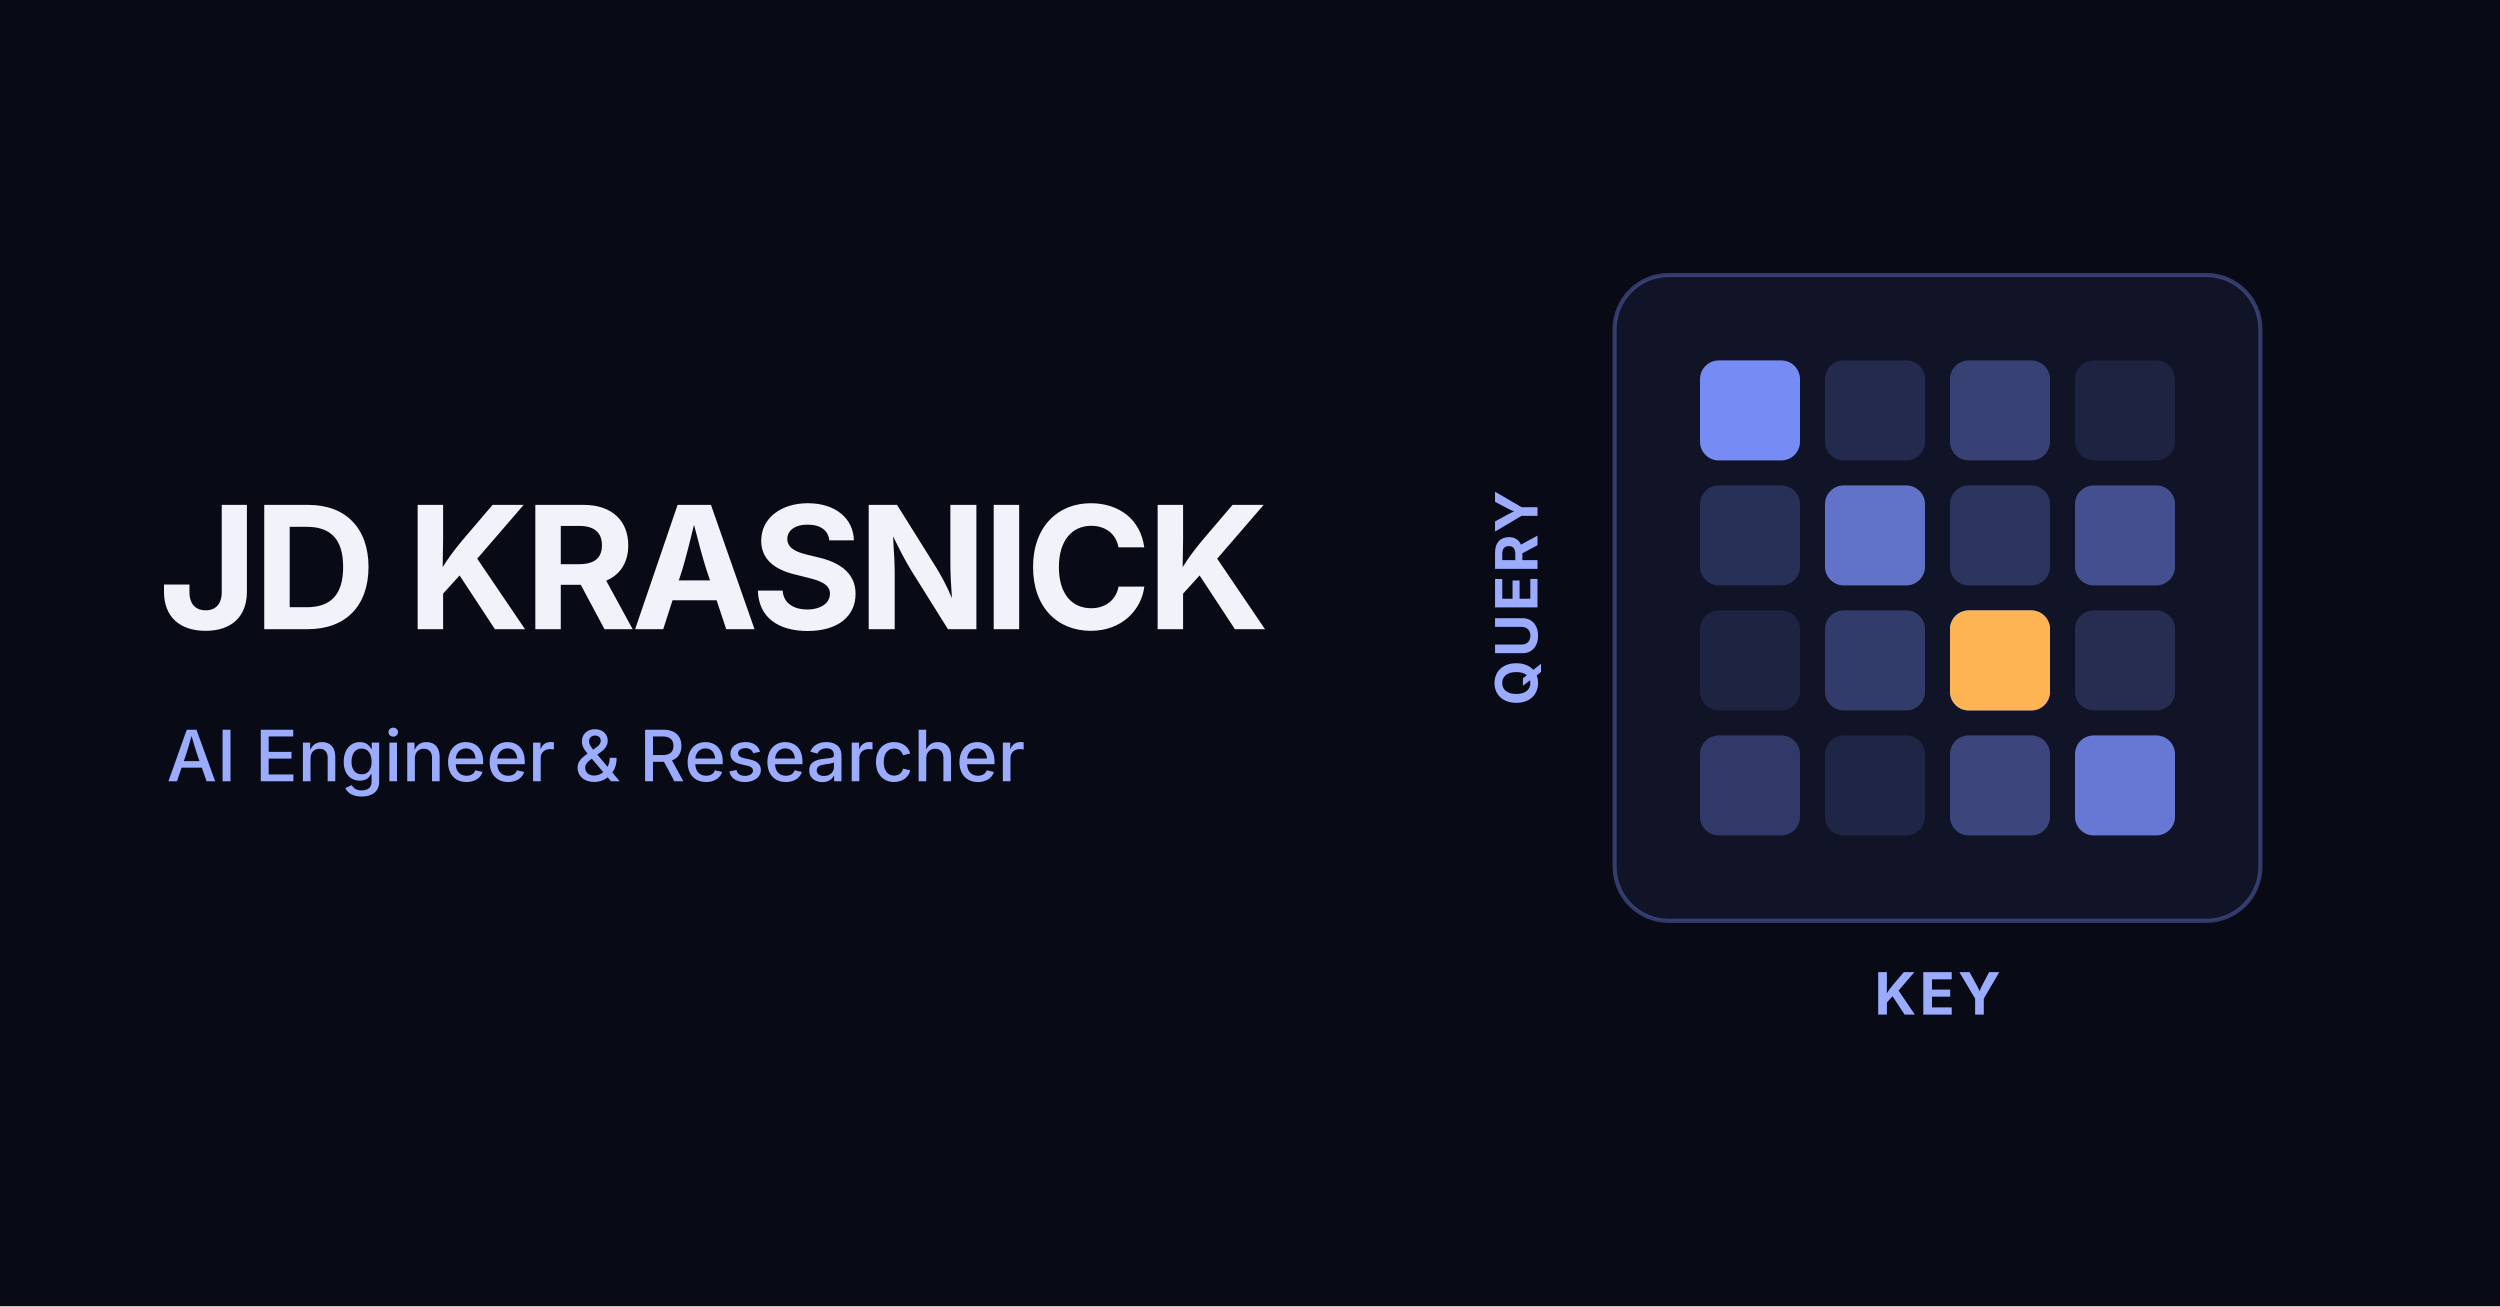
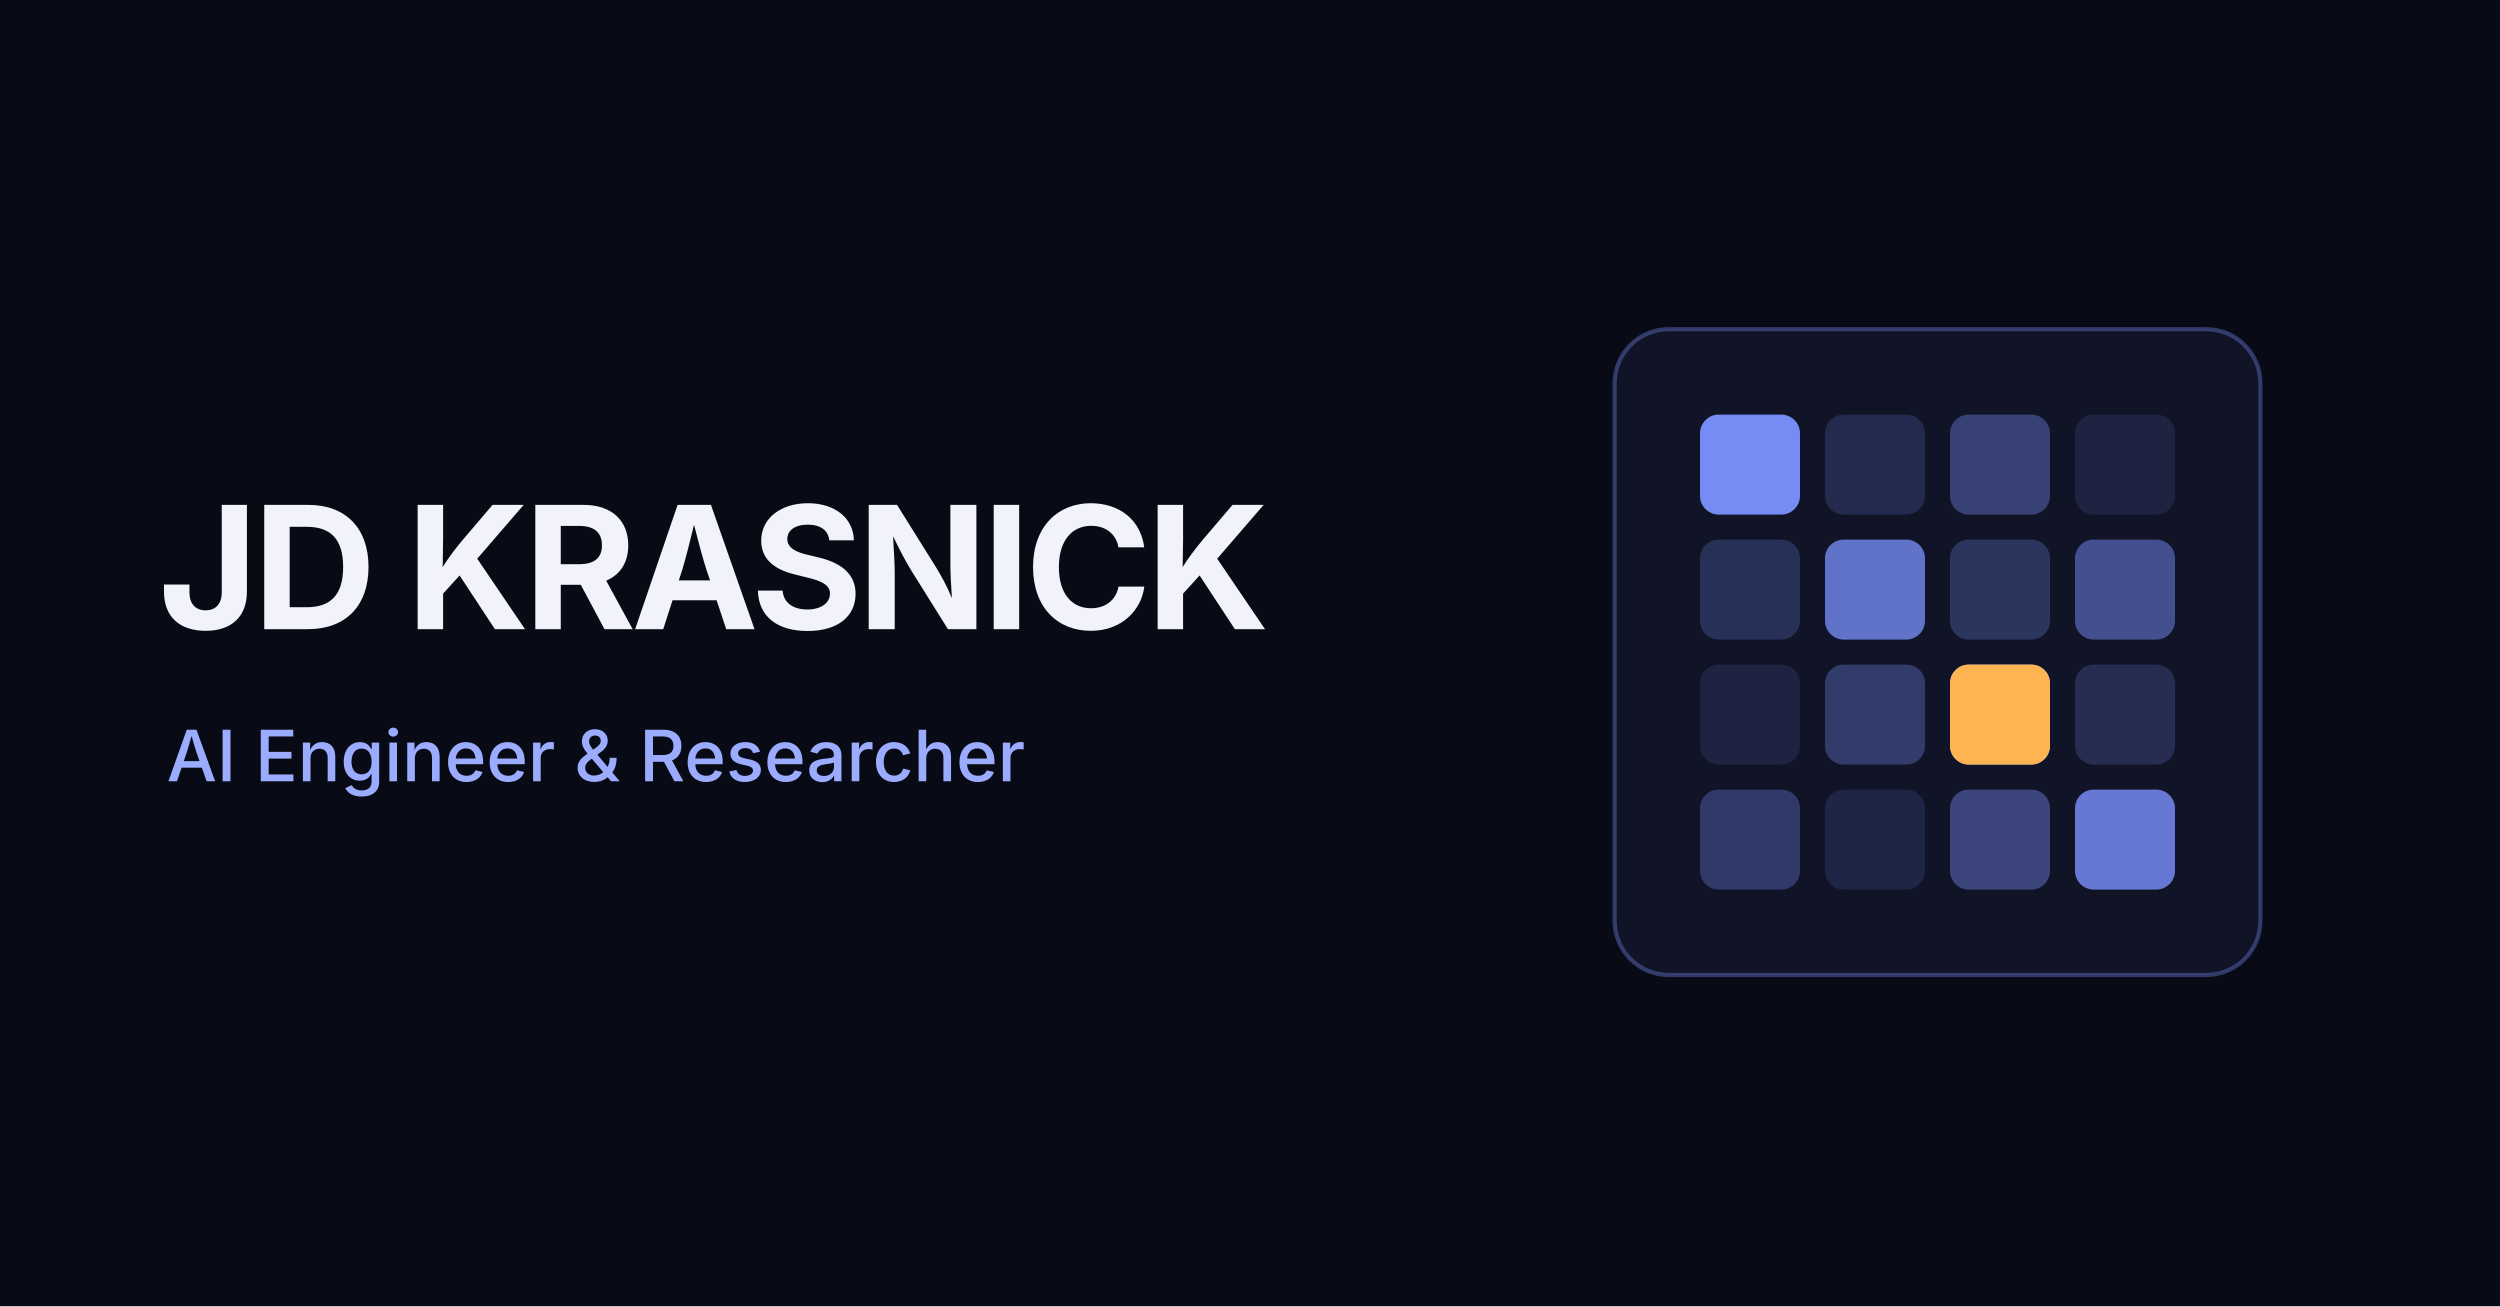
<svg xmlns="http://www.w3.org/2000/svg" width="2400" height="1254" viewBox="0 0 1200 627" role="img" aria-labelledby="title description">
  <rect width="1200" height="627" fill="#080a15" />
  <g font-family="Inter, -apple-system, BlinkMacSystemFont, 'Segoe UI', sans-serif">
    <text x="76" y="302" fill="#f1f2fa" font-size="82" font-weight="700" letter-spacing="-2.5">JD KRASNICK</text>
    <text x="80" y="375" fill="#9bacff" font-size="34" font-weight="500">AI Engineer &amp; Researcher</text>
  </g>
-   <g transform="translate(775 132)">
+   <g transform="translate(775 158)">
    <rect width="310" height="310" rx="26" fill="#101426" stroke="#7c91ff" stroke-width="2" stroke-opacity=".35" />
    <g fill="#7c91ff">
      <rect x="41" y="41" width="48" height="48" rx="9" opacity=".95" />
      <rect x="101" y="41" width="48" height="48" rx="9" opacity=".18" />
      <rect x="161" y="41" width="48" height="48" rx="9" opacity=".36" />
      <rect x="221" y="41" width="48" height="48" rx="9" opacity=".12" />
      <rect x="41" y="101" width="48" height="48" rx="9" opacity=".22" />
      <rect x="101" y="101" width="48" height="48" rx="9" opacity=".75" />
      <rect x="161" y="101" width="48" height="48" rx="9" opacity=".26" />
      <rect x="221" y="101" width="48" height="48" rx="9" opacity=".48" />
      <rect x="41" y="161" width="48" height="48" rx="9" opacity=".12" />
      <rect x="101" y="161" width="48" height="48" rx="9" opacity=".32" />
      <rect x="161" y="161" width="48" height="48" rx="9" opacity=".92" />
      <rect x="221" y="161" width="48" height="48" rx="9" opacity=".2" />
      <rect x="41" y="221" width="48" height="48" rx="9" opacity=".3" />
      <rect x="101" y="221" width="48" height="48" rx="9" opacity=".14" />
      <rect x="161" y="221" width="48" height="48" rx="9" opacity=".4" />
      <rect x="221" y="221" width="48" height="48" rx="9" opacity=".8" />
    </g>
    <rect x="161" y="161" width="48" height="48" rx="9" fill="#ffb454" />
  </g>
-   <g fill="#9bacff" font-family="Inter, -apple-system, BlinkMacSystemFont, 'Segoe UI', sans-serif" font-size="28" font-weight="650" letter-spacing="1.5">
-     <text x="930" y="487" text-anchor="middle">KEY</text>
-     <text x="738" y="287" text-anchor="middle" transform="rotate(-90 738 287)">QUERY</text>
-   </g>
</svg>
